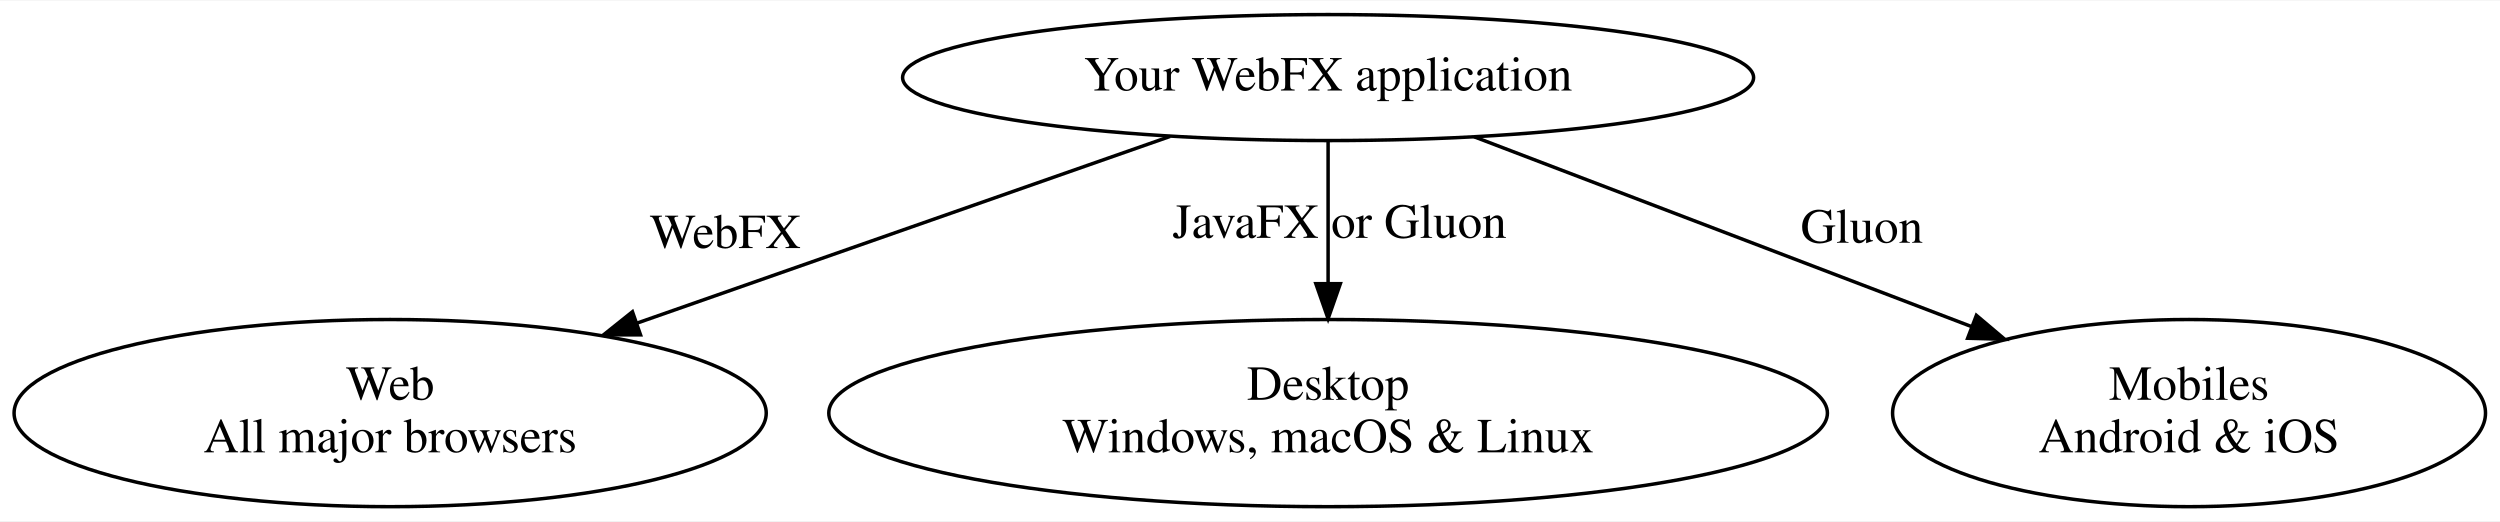
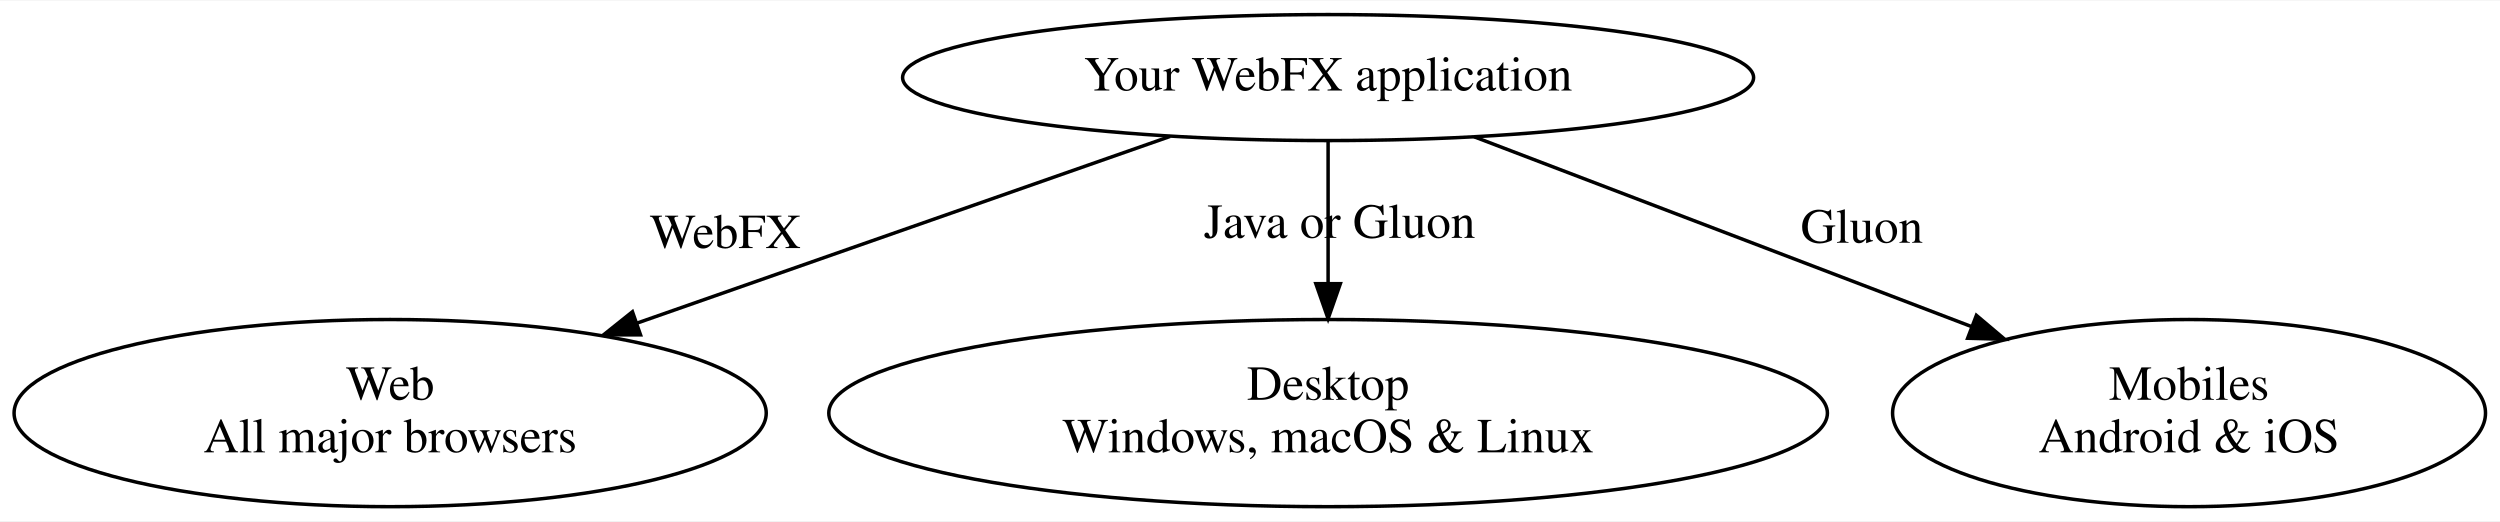
<svg xmlns="http://www.w3.org/2000/svg" height="149pt" preserveAspectRatio="xMidYMid meet" viewBox="0.00 0.00 714.33 148.74" width="714pt">
  <g class="graph" id="graph0" transform="scale(1 1) rotate(0) translate(4 144.74)">
    <polygon fill="white" points="-4,4 -4,-144.74 710.33,-144.74 710.33,4 -4,4" stroke="transparent" />
    <g class="node" id="node1">
      <ellipse cx="375.48" cy="-122.74" fill="none" rx="121.58" ry="18" stroke="black" />
      <text font-family="Times,serif" font-size="14.00" text-anchor="middle" x="375.48" y="-119.04">Your WebFX application</text>
    </g>
    <g class="node" id="node2">
      <ellipse cx="107.48" cy="-26.87" fill="none" rx="107.46" ry="26.74" stroke="black" />
      <text font-family="Times,serif" font-size="14.00" text-anchor="middle" x="107.48" y="-30.67">Web</text>
      <text font-family="Times,serif" font-size="14.00" text-anchor="middle" x="107.48" y="-15.67">All major browsers</text>
    </g>
    <g class="edge" id="edge1">
      <path d="M330.32,-105.92C288.64,-91.33 226.1,-69.42 177.87,-52.53" fill="none" stroke="black" />
      <polygon fill="black" points="179.02,-49.22 168.43,-49.22 176.71,-55.83 179.02,-49.22" stroke="black" />
      <text font-family="Times,serif" font-size="14.00" text-anchor="middle" x="203.25" y="-74.02">WebFX</text>
    </g>
    <g class="node" id="node3">
      <ellipse cx="375.48" cy="-26.87" fill="none" rx="142.67" ry="26.74" stroke="black" />
      <text font-family="Times,serif" font-size="14.00" text-anchor="middle" x="375.48" y="-30.67">Desktop</text>
      <text font-family="Times,serif" font-size="14.00" text-anchor="middle" x="375.48" y="-15.67">Windows, macOS &amp; Linux</text>
    </g>
    <g class="edge" id="edge2">
      <path d="M375.48,-104.52C375.48,-93.22 375.48,-78.01 375.48,-64.12" fill="none" stroke="black" />
      <polygon fill="black" points="378.98,-63.84 375.48,-53.84 371.98,-63.84 378.98,-63.84" stroke="black" />
-       <text font-family="Times,serif" font-size="14.00" text-anchor="middle" x="378.77" y="-76.94">JavaFX or Gluon</text>
+       <text font-family="Times,serif" font-size="14.00" text-anchor="middle" x="378.77" y="-76.94">Java or Gluon</text>
    </g>
    <g class="node" id="node4">
      <ellipse cx="621.48" cy="-26.87" fill="none" rx="84.71" ry="26.74" stroke="black" />
      <text font-family="Times,serif" font-size="14.00" text-anchor="middle" x="621.48" y="-30.67">Mobiles</text>
      <text font-family="Times,serif" font-size="14.00" text-anchor="middle" x="621.48" y="-15.67">Android &amp; iOS</text>
    </g>
    <g class="edge" id="edge3">
      <path d="M417.21,-105.82C456.16,-90.95 514.79,-68.58 559.27,-51.61" fill="none" stroke="black" />
      <polygon fill="black" points="560.72,-54.8 568.81,-47.97 558.22,-48.26 560.72,-54.8" stroke="black" />
      <text font-family="Times,serif" font-size="14.00" text-anchor="middle" x="527.98" y="-75.54">Gluon</text>
    </g>
  </g>
</svg>
